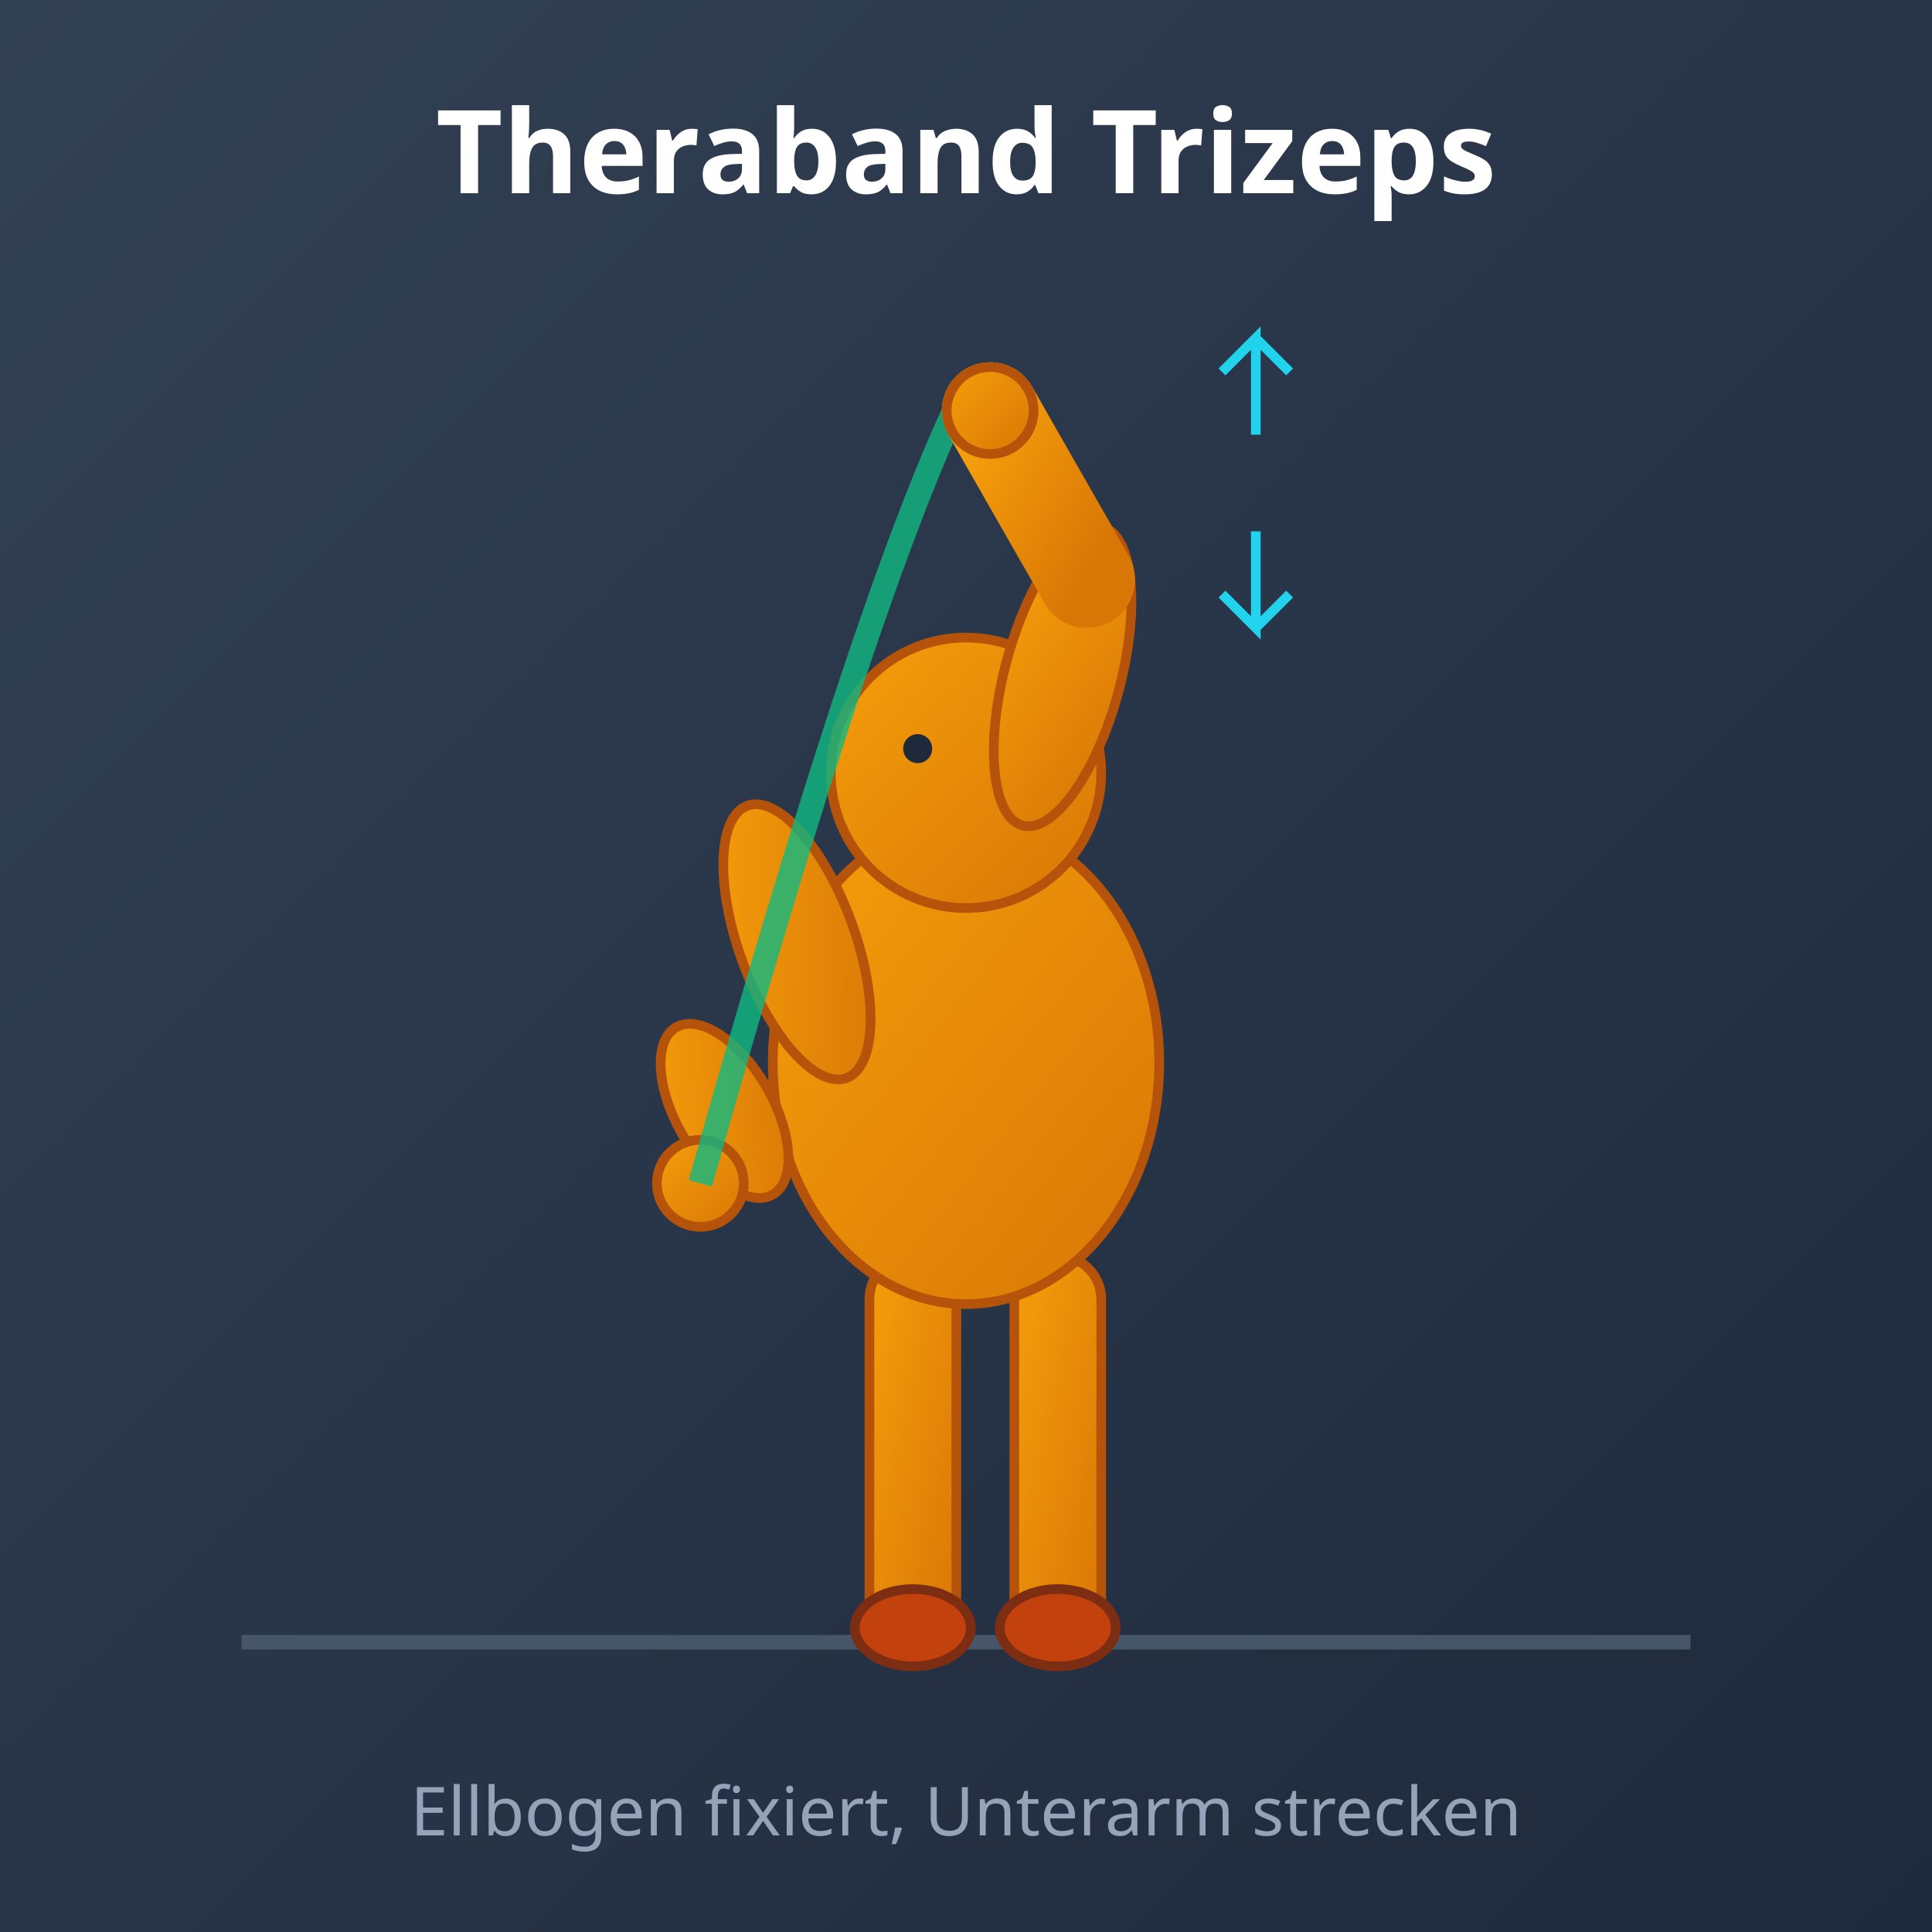
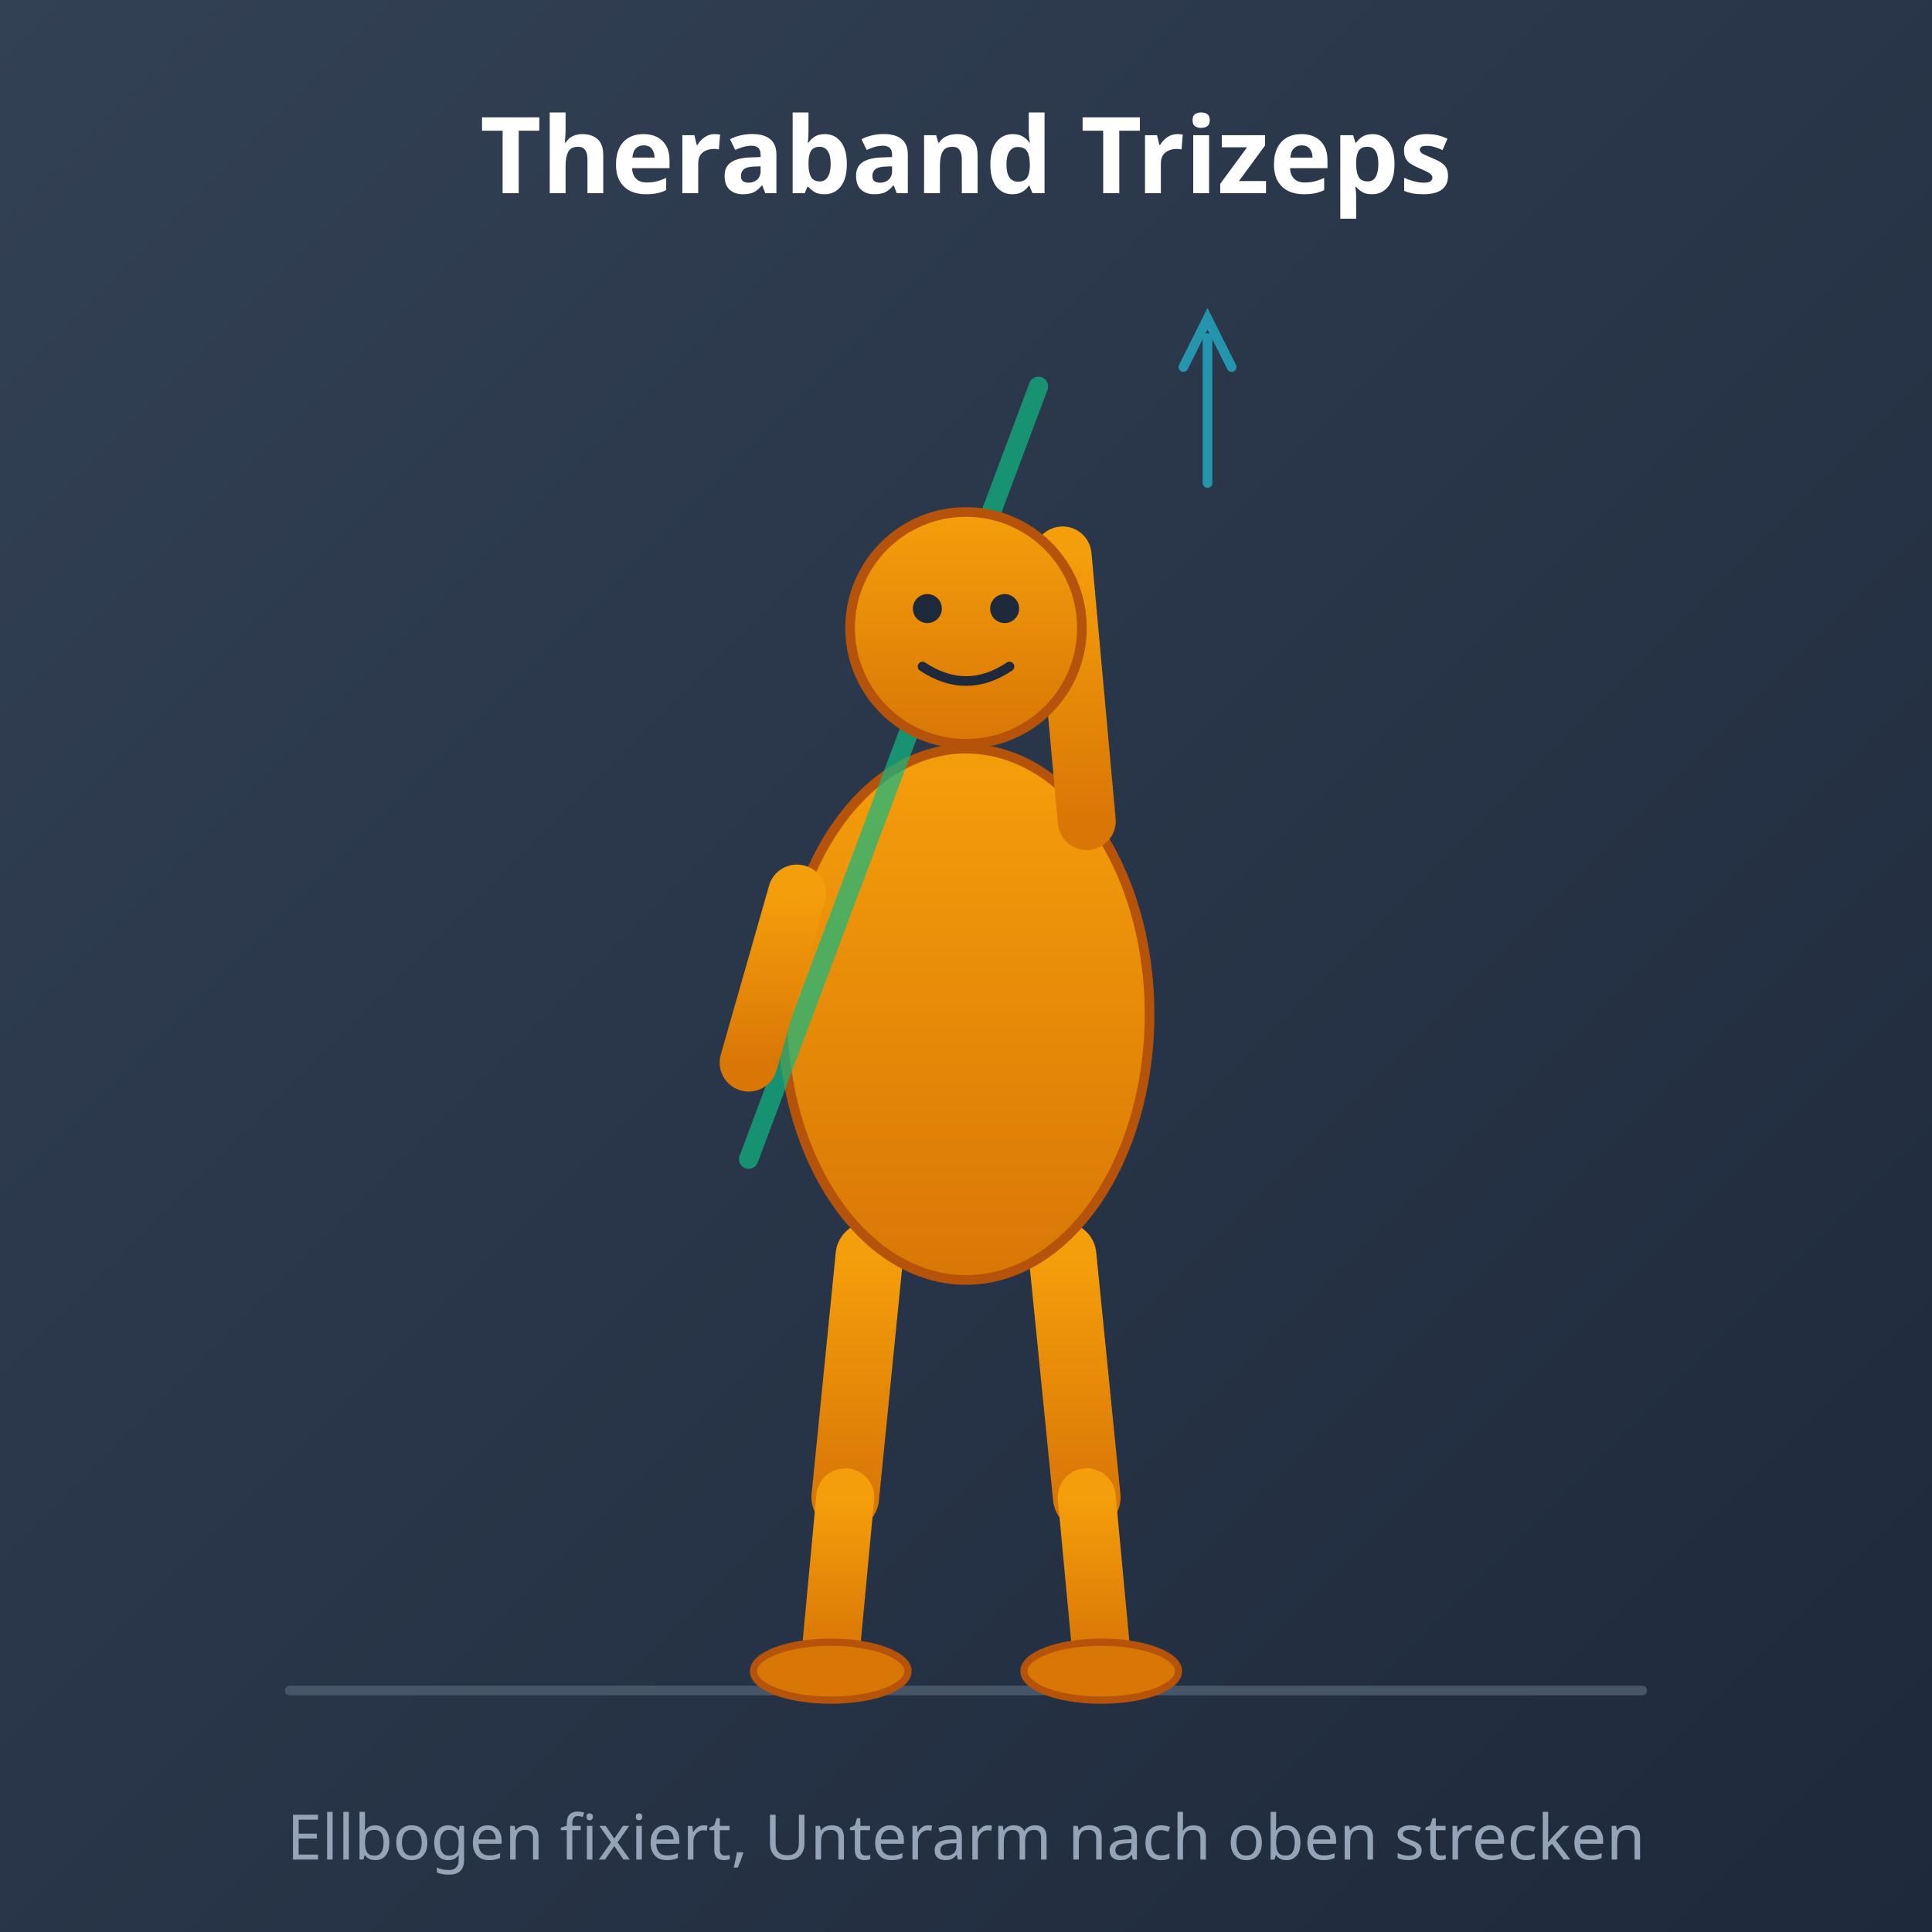
<svg xmlns="http://www.w3.org/2000/svg" width="400" height="400" viewBox="0 0 400 400">
  <defs>
-     <linearGradient id="bgTrizeps" x1="0%" y1="0%" x2="100%" y2="100%">
-       <stop offset="0%" style="stop-color:#334155;stop-opacity:1" />
-       <stop offset="100%" style="stop-color:#1e293b;stop-opacity:1" />
+     <linearGradient id="bgTBT" x1="0%" y1="0%" x2="100%" y2="100%">
+       <stop offset="0%" stop-color="#334155" />
+       <stop offset="100%" stop-color="#1e293b" />
    </linearGradient>
-     <linearGradient id="bodyTrizeps" x1="0%" y1="0%" x2="100%" y2="100%">
-       <stop offset="0%" style="stop-color:#f59e0b;stop-opacity:1" />
-       <stop offset="100%" style="stop-color:#d97706;stop-opacity:1" />
+     <linearGradient id="bodyTBT" x1="0%" y1="0%" x2="0%" y2="100%">
+       <stop offset="0%" stop-color="#f59e0b" />
+       <stop offset="100%" stop-color="#d97706" />
    </linearGradient>
  </defs>
-   <rect width="400" height="400" fill="url(#bgTrizeps)" />
-   <text x="200" y="40" font-family="system-ui" font-size="24" font-weight="bold" fill="#ffffff" text-anchor="middle">Theraband Trizeps</text>
-   <line x1="50" y1="340" x2="350" y2="340" stroke="#475569" stroke-width="3" />
-   <rect x="180" y="260" width="18" height="80" rx="9" fill="url(#bodyTrizeps)" stroke="#b45309" stroke-width="2" />
-   <rect x="210" y="260" width="18" height="80" rx="9" fill="url(#bodyTrizeps)" stroke="#b45309" stroke-width="2" />
-   <ellipse cx="189" cy="337" rx="12" ry="8" fill="#c2410c" stroke="#7c2d12" stroke-width="2" />
-   <ellipse cx="219" cy="337" rx="12" ry="8" fill="#c2410c" stroke="#7c2d12" stroke-width="2" />
-   <ellipse cx="200" cy="220" rx="40" ry="50" fill="url(#bodyTrizeps)" stroke="#b45309" stroke-width="2" />
-   <circle cx="200" cy="160" r="28" fill="url(#bodyTrizeps)" stroke="#b45309" stroke-width="2" />
-   <circle cx="190" cy="155" r="3" fill="#1e293b" />
-   <circle cx="210" cy="155" r="3" fill="#1e293b" />
-   <g>
-     <ellipse cx="165" cy="195" rx="12" ry="30" fill="url(#bodyTrizeps)" stroke="#b45309" stroke-width="2" transform="rotate(-20 165 195)" />
-     <ellipse cx="150" cy="230" rx="10" ry="20" fill="url(#bodyTrizeps)" stroke="#b45309" stroke-width="2" transform="rotate(-30 150 230)" />
-     <circle cx="145" cy="245" r="9" fill="url(#bodyTrizeps)" stroke="#b45309" stroke-width="2" />
+   <rect width="400" height="400" fill="url(#bgTBT)" />
+   <text x="200" y="40" font-family="system-ui,sans-serif" font-size="22" font-weight="bold" fill="#ffffff" text-anchor="middle">Theraband Trizeps</text>
+   <line x1="60" y1="350" x2="340" y2="350" stroke="#475569" stroke-width="2" stroke-linecap="round" />
+   <line x1="180" y1="260" x2="175" y2="310" stroke="url(#bodyTBT)" stroke-width="14" stroke-linecap="round" />
+   <line x1="175" y1="310" x2="172" y2="342" stroke="url(#bodyTBT)" stroke-width="12" stroke-linecap="round" />
+   <ellipse cx="172" cy="346" rx="16" ry="6" fill="#d97706" stroke="#b45309" stroke-width="1.5" />
+   <line x1="220" y1="260" x2="225" y2="310" stroke="url(#bodyTBT)" stroke-width="14" stroke-linecap="round" />
+   <line x1="225" y1="310" x2="228" y2="342" stroke="url(#bodyTBT)" stroke-width="12" stroke-linecap="round" />
+   <ellipse cx="228" cy="346" rx="16" ry="6" fill="#d97706" stroke="#b45309" stroke-width="1.5" />
+   <ellipse cx="200" cy="210" rx="38" ry="55" fill="url(#bodyTBT)" stroke="#b45309" stroke-width="2" />
+   <line x1="155" y1="240" x2="215" y2="80" stroke="#10b981" stroke-width="4" stroke-linecap="round" opacity="0.7">
+     <animate attributeName="x2" values="215;225;215" dur="2.5s" repeatCount="indefinite" calcMode="spline" keySplines="0.4 0 0.6 1;0.4 0 0.6 1" />
+     <animate attributeName="y2" values="80;60;80" dur="2.5s" repeatCount="indefinite" calcMode="spline" keySplines="0.4 0 0.6 1;0.4 0 0.6 1" />
+   </line>
+   <line x1="165" y1="185" x2="155" y2="220" stroke="url(#bodyTBT)" stroke-width="12" stroke-linecap="round" />
+   <line x1="155" y1="220" x2="155" y2="240" stroke="url(#bodyTBT)" stroke-width="10" stroke-linecap="round" />
+   <line x1="225" y1="170" x2="220" y2="115" stroke="url(#bodyTBT)" stroke-width="12" stroke-linecap="round" />
+   <line x1="220" y1="115" x2="210" y2="145" stroke="url(#bodyTBT)" stroke-width="10" stroke-linecap="round">
+     <animate attributeName="x2" values="210;225;210" dur="2.5s" repeatCount="indefinite" calcMode="spline" keySplines="0.4 0 0.6 1;0.4 0 0.6 1" />
+     <animate attributeName="y2" values="145;65;145" dur="2.5s" repeatCount="indefinite" calcMode="spline" keySplines="0.4 0 0.6 1;0.4 0 0.6 1" />
+   </line>
+   <g opacity="0.6">
+     <line x1="250" y1="100" x2="250" y2="70" stroke="#22d3ee" stroke-width="2" stroke-linecap="round">
+       <animate attributeName="opacity" values="0.3;1;0.3" dur="2.5s" repeatCount="indefinite" calcMode="spline" keySplines="0.4 0 0.6 1;0.4 0 0.6 1" />
+     </line>
+     <path d="M245 76 L250 66 L255 76" stroke="#22d3ee" stroke-width="2" fill="none" stroke-linecap="round">
+       <animate attributeName="opacity" values="0.3;1;0.3" dur="2.5s" repeatCount="indefinite" calcMode="spline" keySplines="0.4 0 0.6 1;0.4 0 0.6 1" />
+     </path>
  </g>
-   <path d="M 145 245 Q 180 120 200 80" stroke="#10b981" stroke-width="5" fill="none" opacity="0.8">
-     <animate attributeName="d" values="M 145 245 Q 180 120 200 80; M 145 245 Q 180 100 200 70; M 145 245 Q 180 120 200 80" dur="2s" repeatCount="indefinite" />
-   </path>
-   <g>
-     <ellipse cx="220" cy="140" rx="12" ry="32" fill="url(#bodyTrizeps)" stroke="#b45309" stroke-width="2" transform="rotate(15 220 140)" />
-     <path d="M 225 120 L 205 85" stroke="url(#bodyTrizeps)" stroke-width="20" fill="none" stroke-linecap="round">
-       <animate attributeName="d" values="M 225 120 L 205 85; M 225 120 L 200 70; M 225 120 L 205 85" dur="2s" repeatCount="indefinite" />
-     </path>
-     <circle cx="205" cy="85" r="9" fill="url(#bodyTrizeps)" stroke="#b45309" stroke-width="2">
-       <animate attributeName="cy" values="85;70;85" dur="2s" repeatCount="indefinite" />
-       <animate attributeName="cx" values="205;200;205" dur="2s" repeatCount="indefinite" />
-     </circle>
-   </g>
-   <path d="M 260 90 L 260 70 L 253 77 M 260 70 L 267 77" stroke="#22d3ee" stroke-width="2" fill="none">
-     <animate attributeName="opacity" values="1;0.3;1" dur="2s" repeatCount="indefinite" />
-   </path>
-   <path d="M 260 110 L 260 130 L 253 123 M 260 130 L 267 123" stroke="#22d3ee" stroke-width="2" fill="none">
-     <animate attributeName="opacity" values="0.3;1;0.3" dur="2s" repeatCount="indefinite" />
-   </path>
-   <text x="200" y="380" font-family="system-ui" font-size="14" fill="#94a3b8" text-anchor="middle">Ellbogen fixiert, Unterarm strecken</text>
+   <circle cx="200" cy="130" r="24" fill="url(#bodyTBT)" stroke="#b45309" stroke-width="2" />
+   <circle cx="192" cy="126" r="3" fill="#1e293b" />
+   <circle cx="208" cy="126" r="3" fill="#1e293b" />
+   <path d="M191 138 Q200 144 209 138" stroke="#1e293b" stroke-width="2" fill="none" stroke-linecap="round" />
+   <text x="200" y="385" font-family="system-ui,sans-serif" font-size="13" fill="#94a3b8" text-anchor="middle">Ellbogen fixiert, Unterarm nach oben strecken</text>
</svg>
